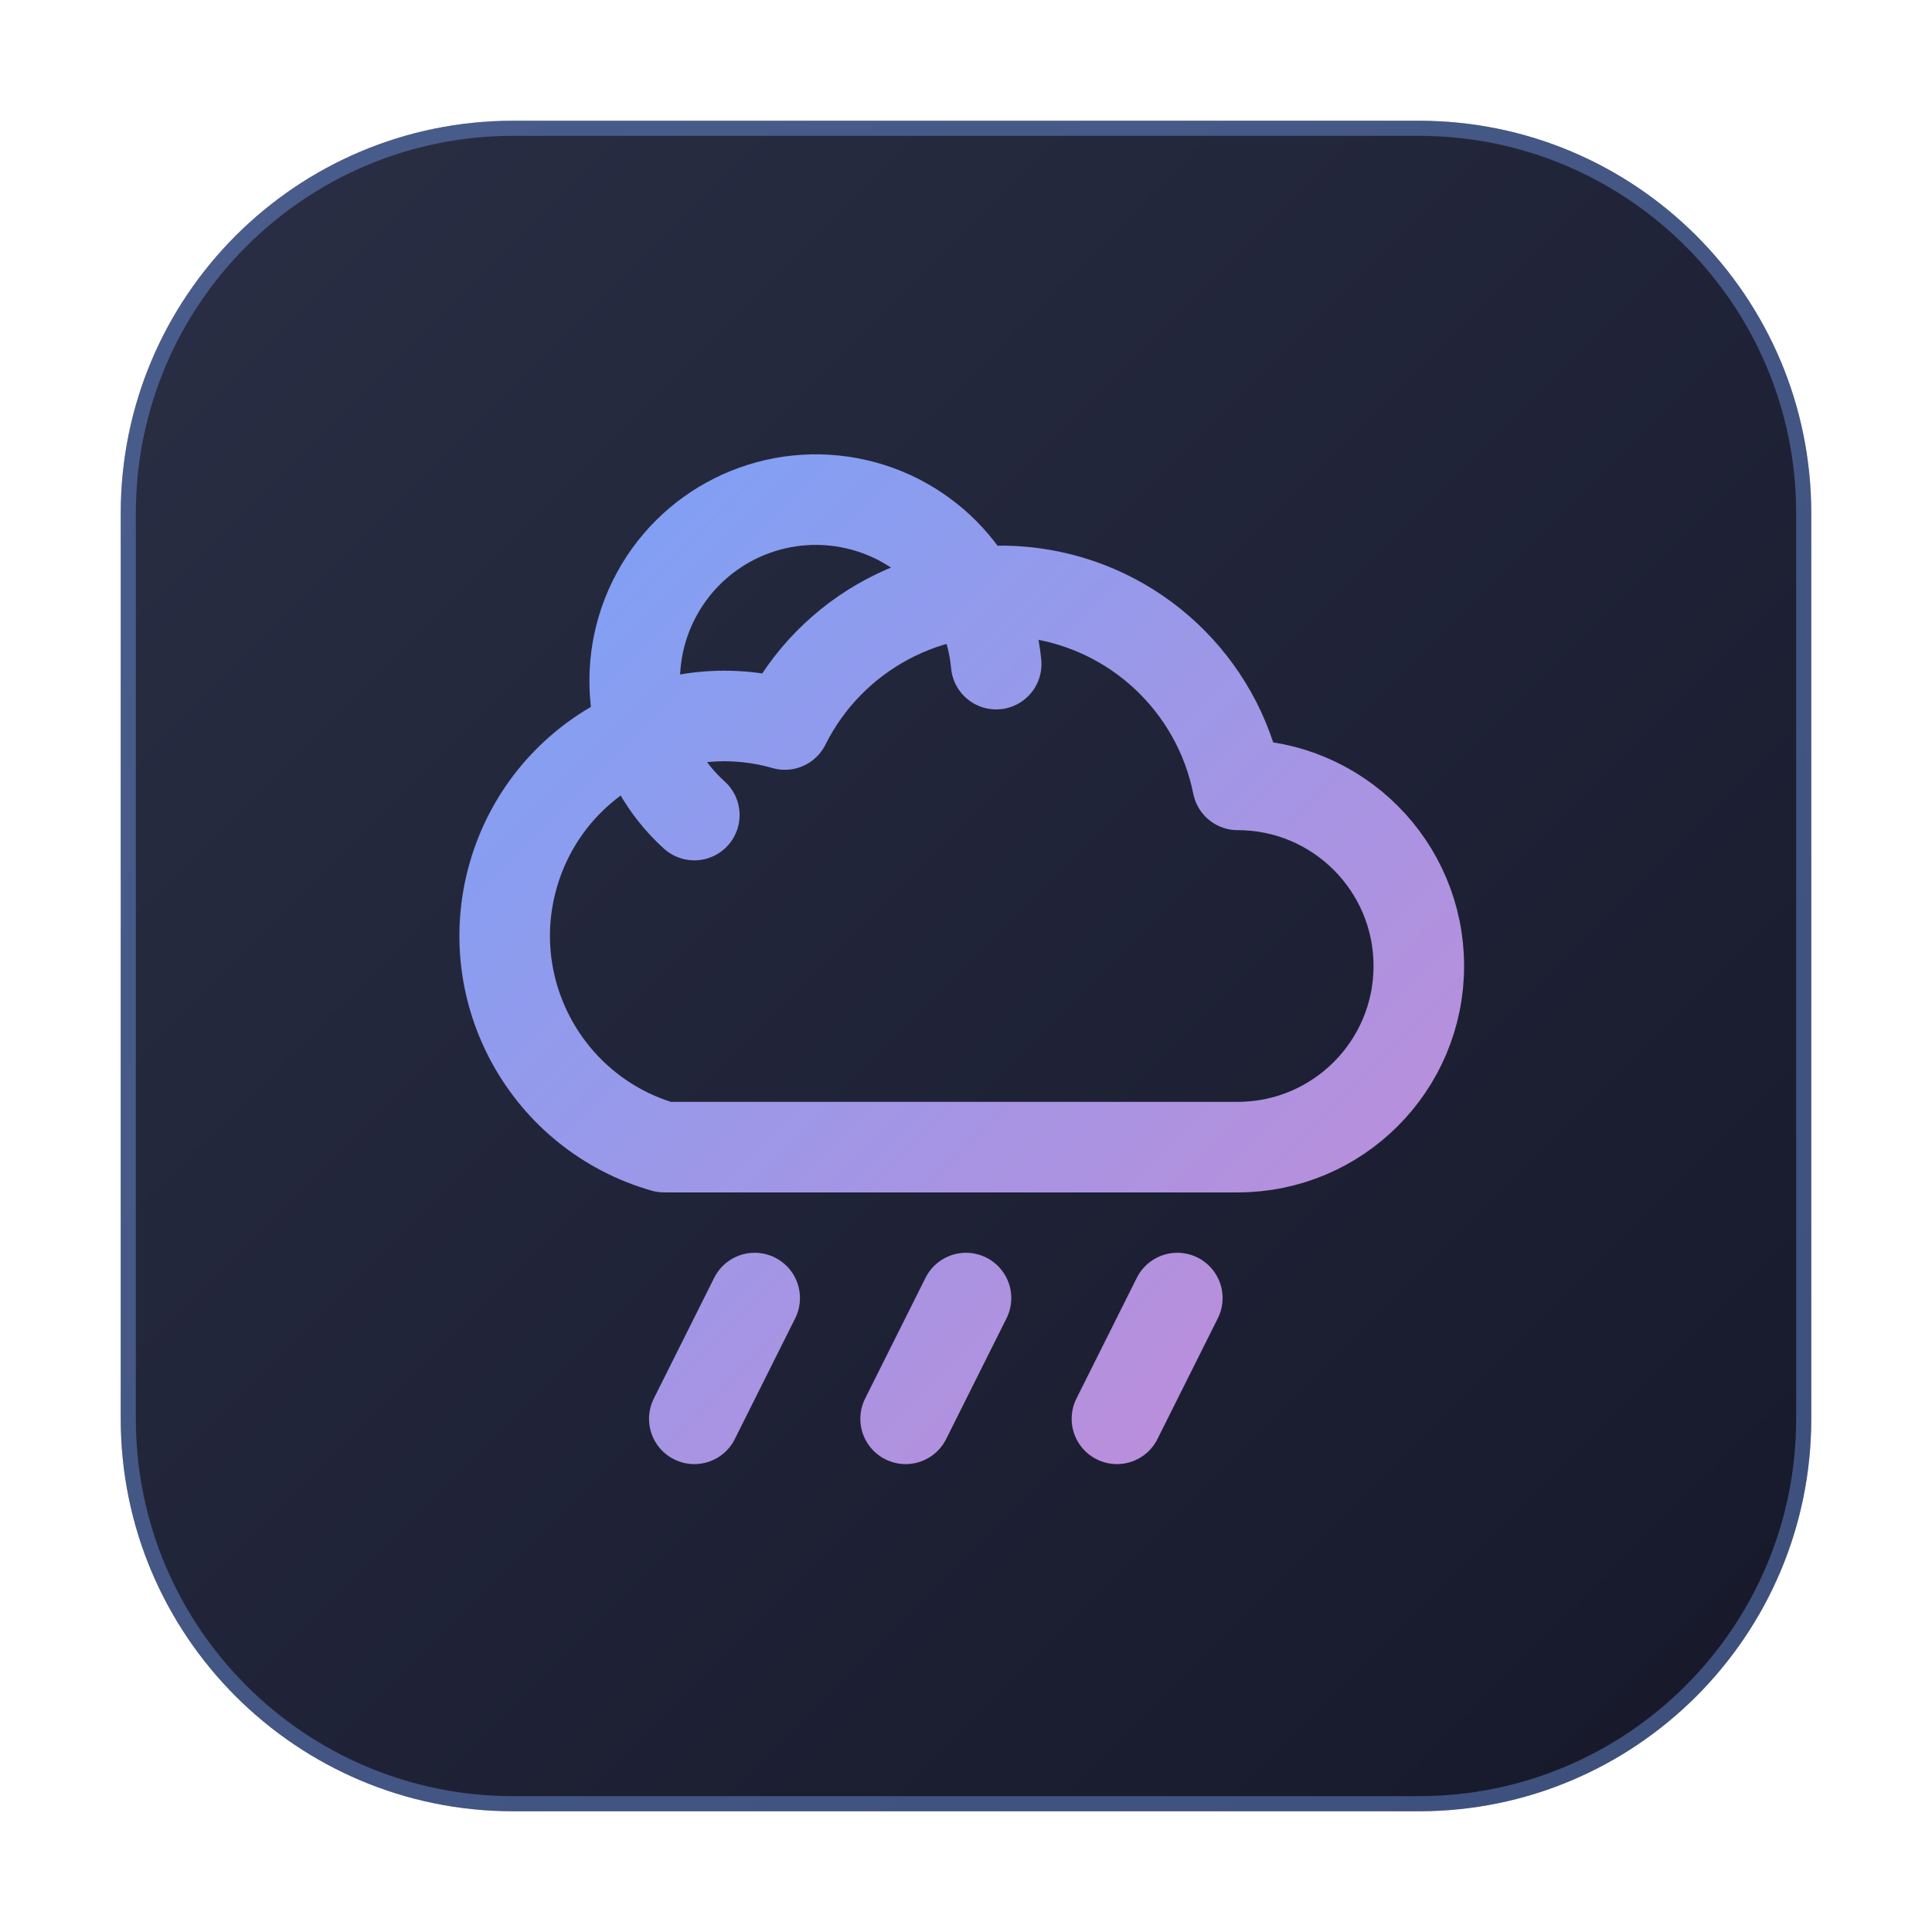
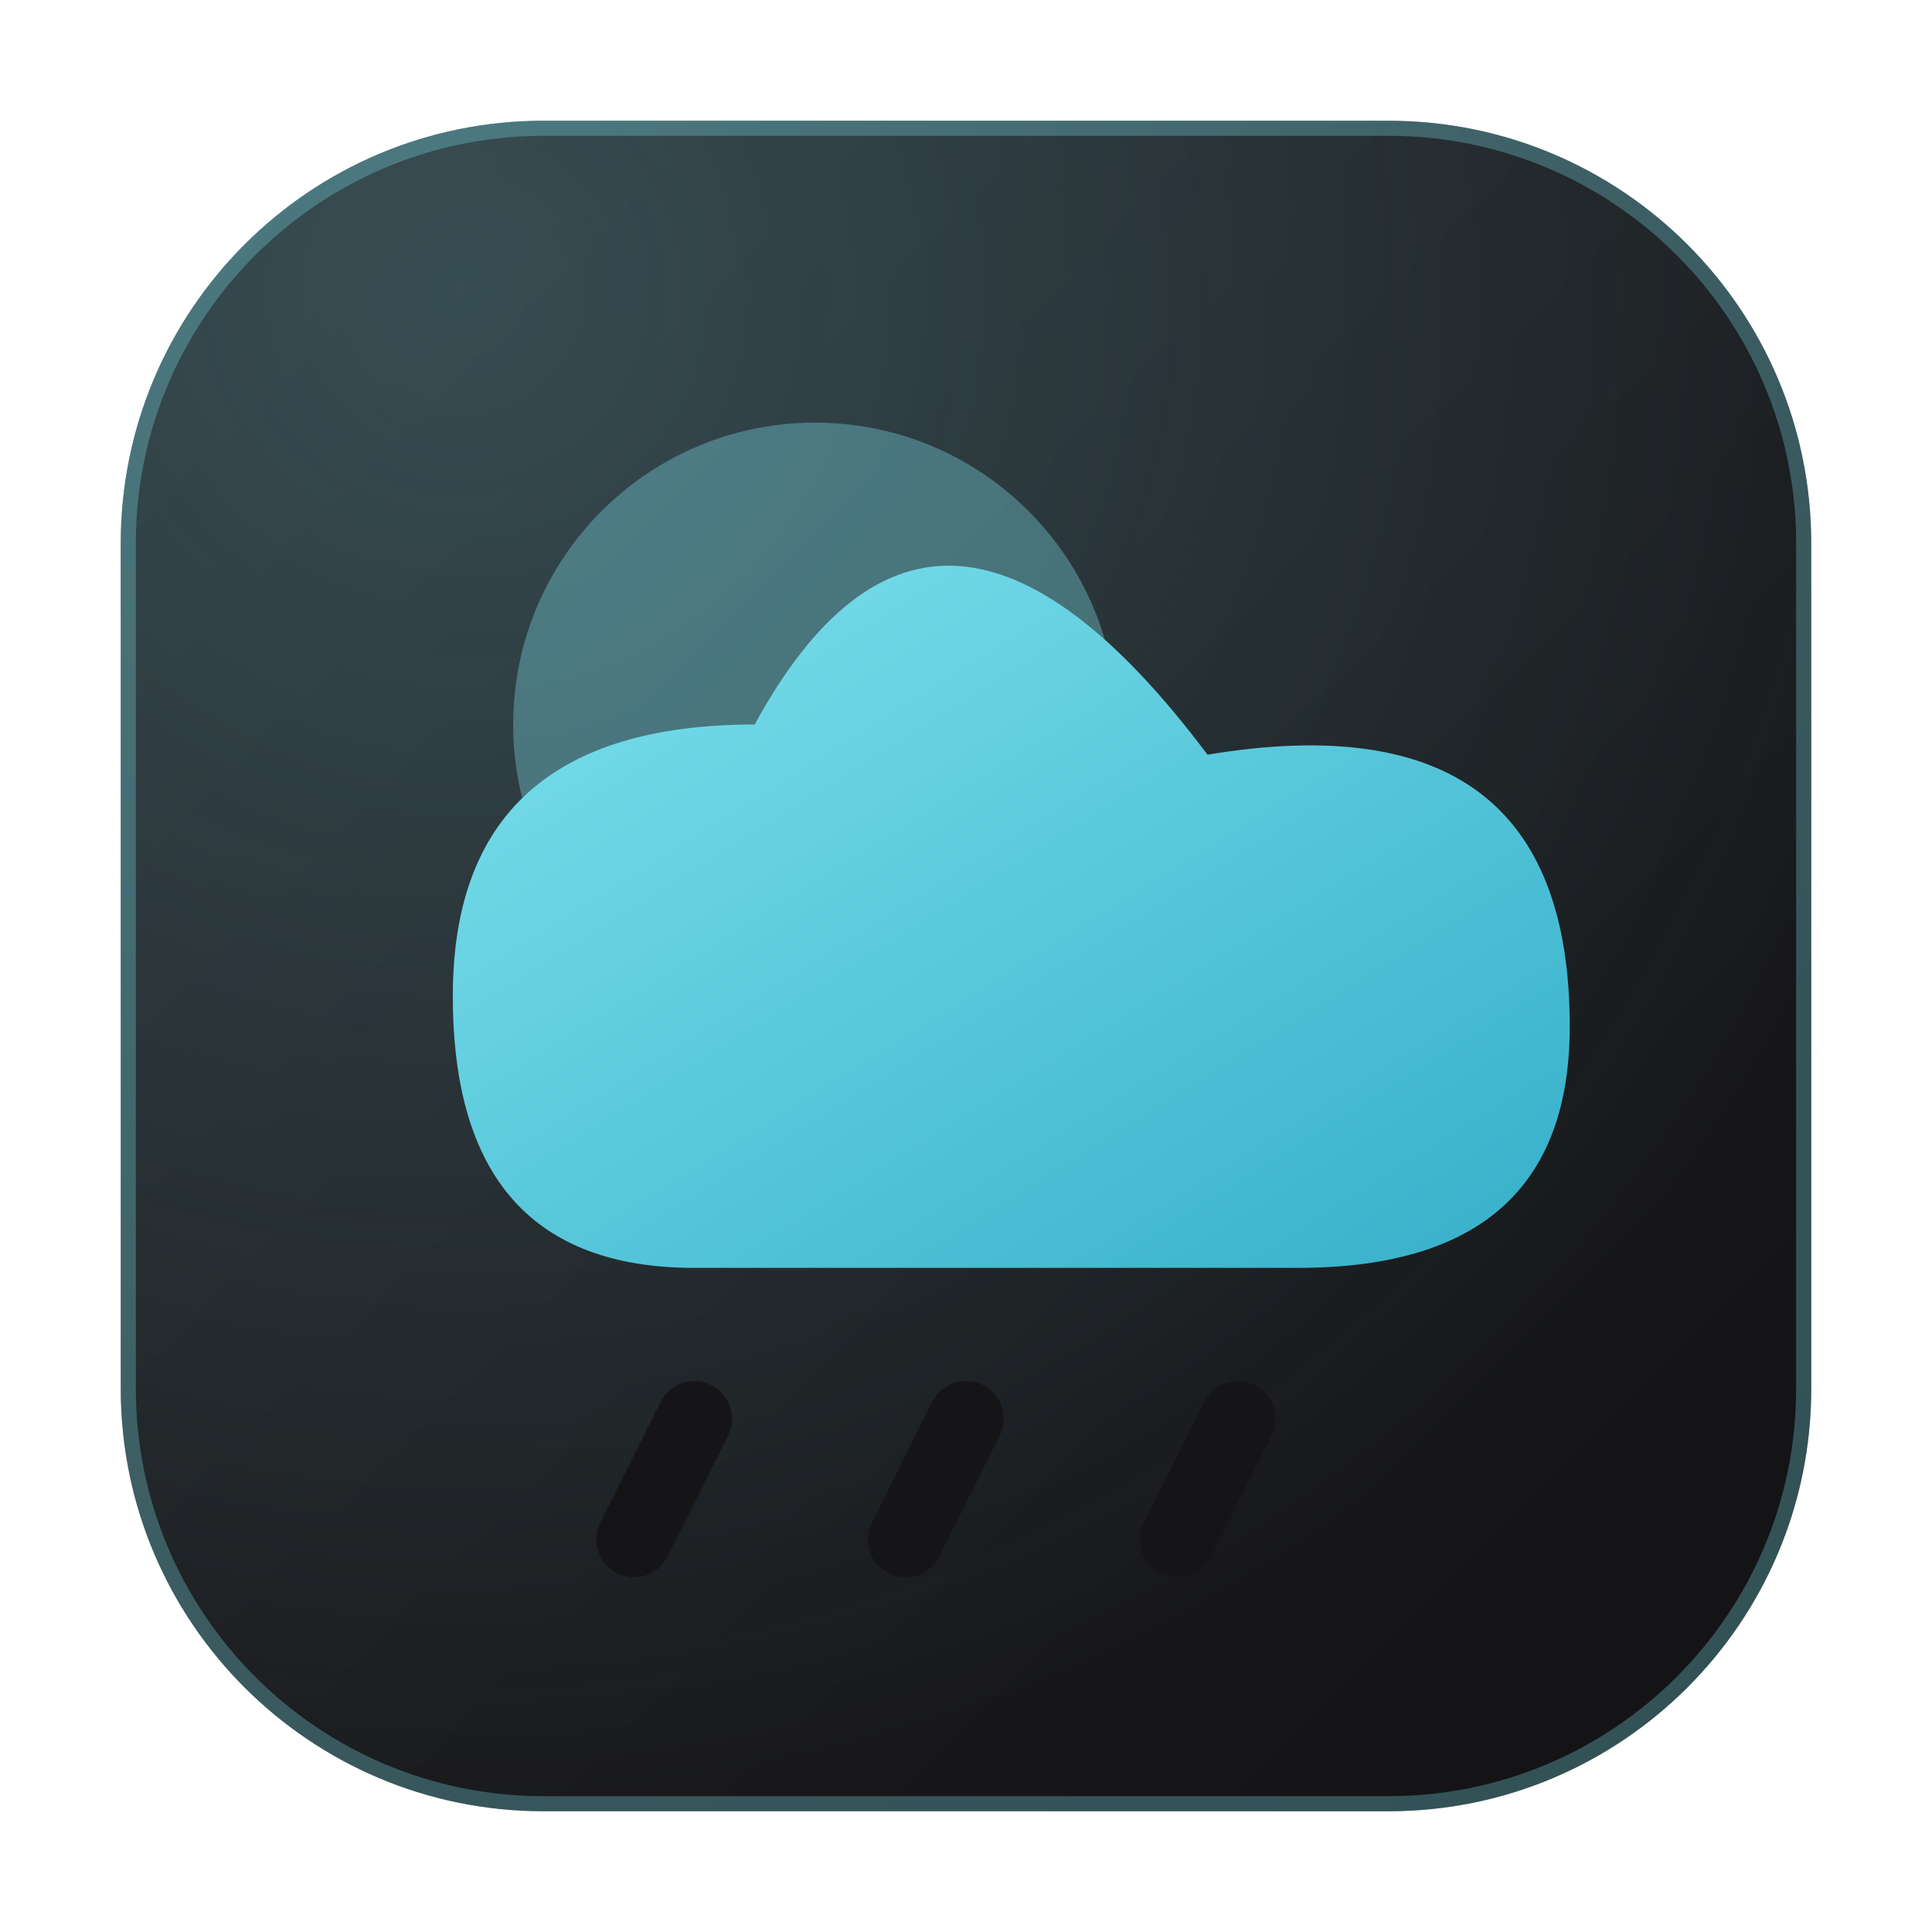
<svg xmlns="http://www.w3.org/2000/svg" width="128" height="128" viewBox="0 0 128 128">
  <defs>
-     <linearGradient id="tile" x1="8" y1="8" x2="120" y2="120" gradientUnits="userSpaceOnUse">
-       <stop offset="0" stop-color="#2a2f45" />
-       <stop offset="1" stop-color="#16182a" />
+     <linearGradient id="tile" x1="0" y1="0" x2="1" y2="1">
+       <stop stop-color="#26262a" />
+       <stop offset="1" stop-color="#121214" />
    </linearGradient>
-     <linearGradient id="ink" x1="32" y1="32" x2="96" y2="96" gradientUnits="userSpaceOnUse">
-       <stop offset="0" stop-color="#7aa2f7" />
-       <stop offset="1" stop-color="#c58bd6" />
+     <radialGradient id="glow" cx=".2" cy=".1" r=".9">
+       <stop stop-color="#7ee2ee" stop-opacity=".22" />
+       <stop offset="1" stop-color="#7ee2ee" stop-opacity="0" />
+     </radialGradient>
+     <linearGradient id="ink" x1="0" y1="0" x2="1" y2="1">
+       <stop stop-color="#7ee2ee" />
+       <stop offset="1" stop-color="#35afc9" />
    </linearGradient>
  </defs>
-   <rect x="8" y="8" width="112" height="112" rx="26" fill="url(#tile)" />
-   <rect x="8.5" y="8.5" width="111" height="111" rx="25.5" fill="none" stroke="#7aa2f7" stroke-opacity="0.4" />
-   <g fill="none" stroke="url(#ink)" stroke-width="6" stroke-linecap="round" stroke-linejoin="round">
-     <path d="M46 54A12 12 0 1 1 66 44" />
-     <path d="M44 76H82A12 12 0 0 0 82 52A16 16 0 0 0 52 48A14 14 0 0 0 44 76Z" />
-     <path d="M50 86L46 94M64 86L60 94M78 86L74 94" />
-   </g>
+   <rect x="8" y="8" width="112" height="112" rx="28" fill="url(#tile)" />
+   <rect x="8" y="8" width="112" height="112" rx="28" fill="url(#glow)" />
+   <rect x="8.5" y="8.5" width="111" height="111" rx="27.5" fill="none" stroke="#7ee2ee" stroke-opacity=".3" />
+   <path d="M34 48a20 20 0 1 0 40 0a20 20 0 1 0-40 0" fill="#7ee2ee" fill-opacity=".35" />
+   <path d="M30 66Q30 48 50 48Q62 26 80 50Q104 46 104 68Q104 84 86 84H46Q30 84 30 66Z" fill="url(#ink)" />
+   <path d="M46 94l-4 8m22-8l-4 8m22-8l-4 8" fill="none" stroke="#151517" stroke-width="5" stroke-linecap="round" stroke-linejoin="round" />
</svg>
